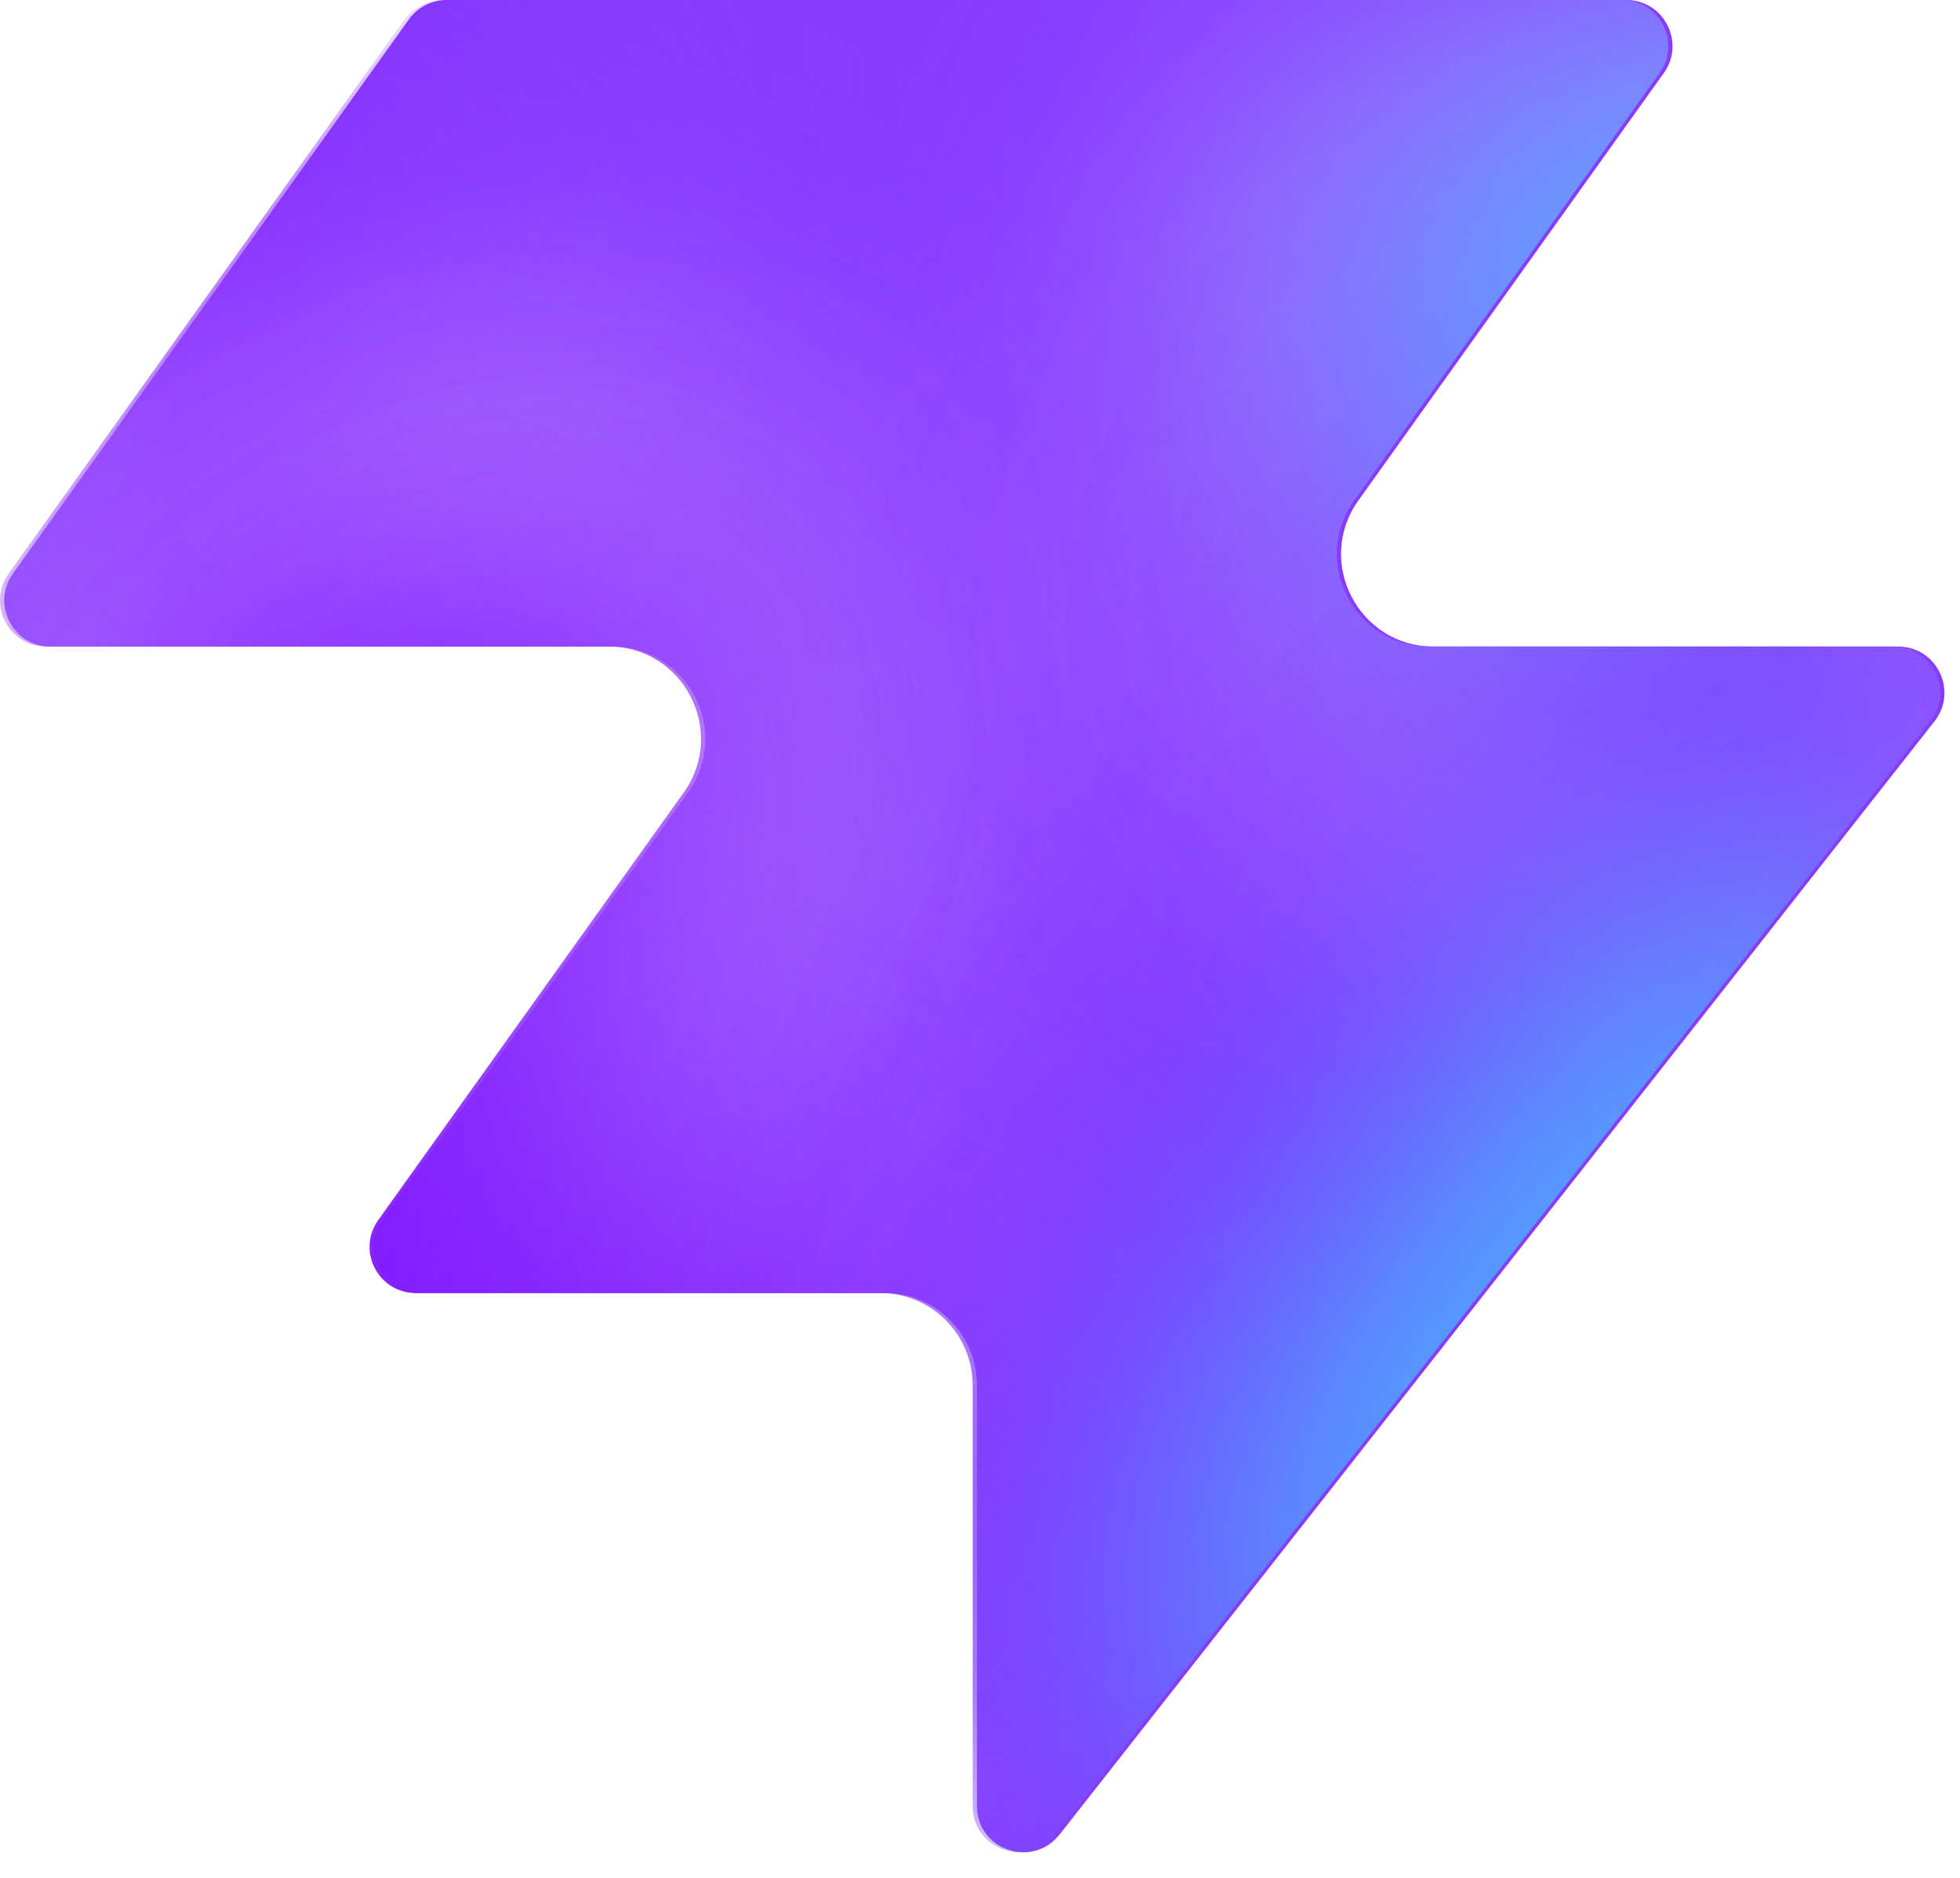
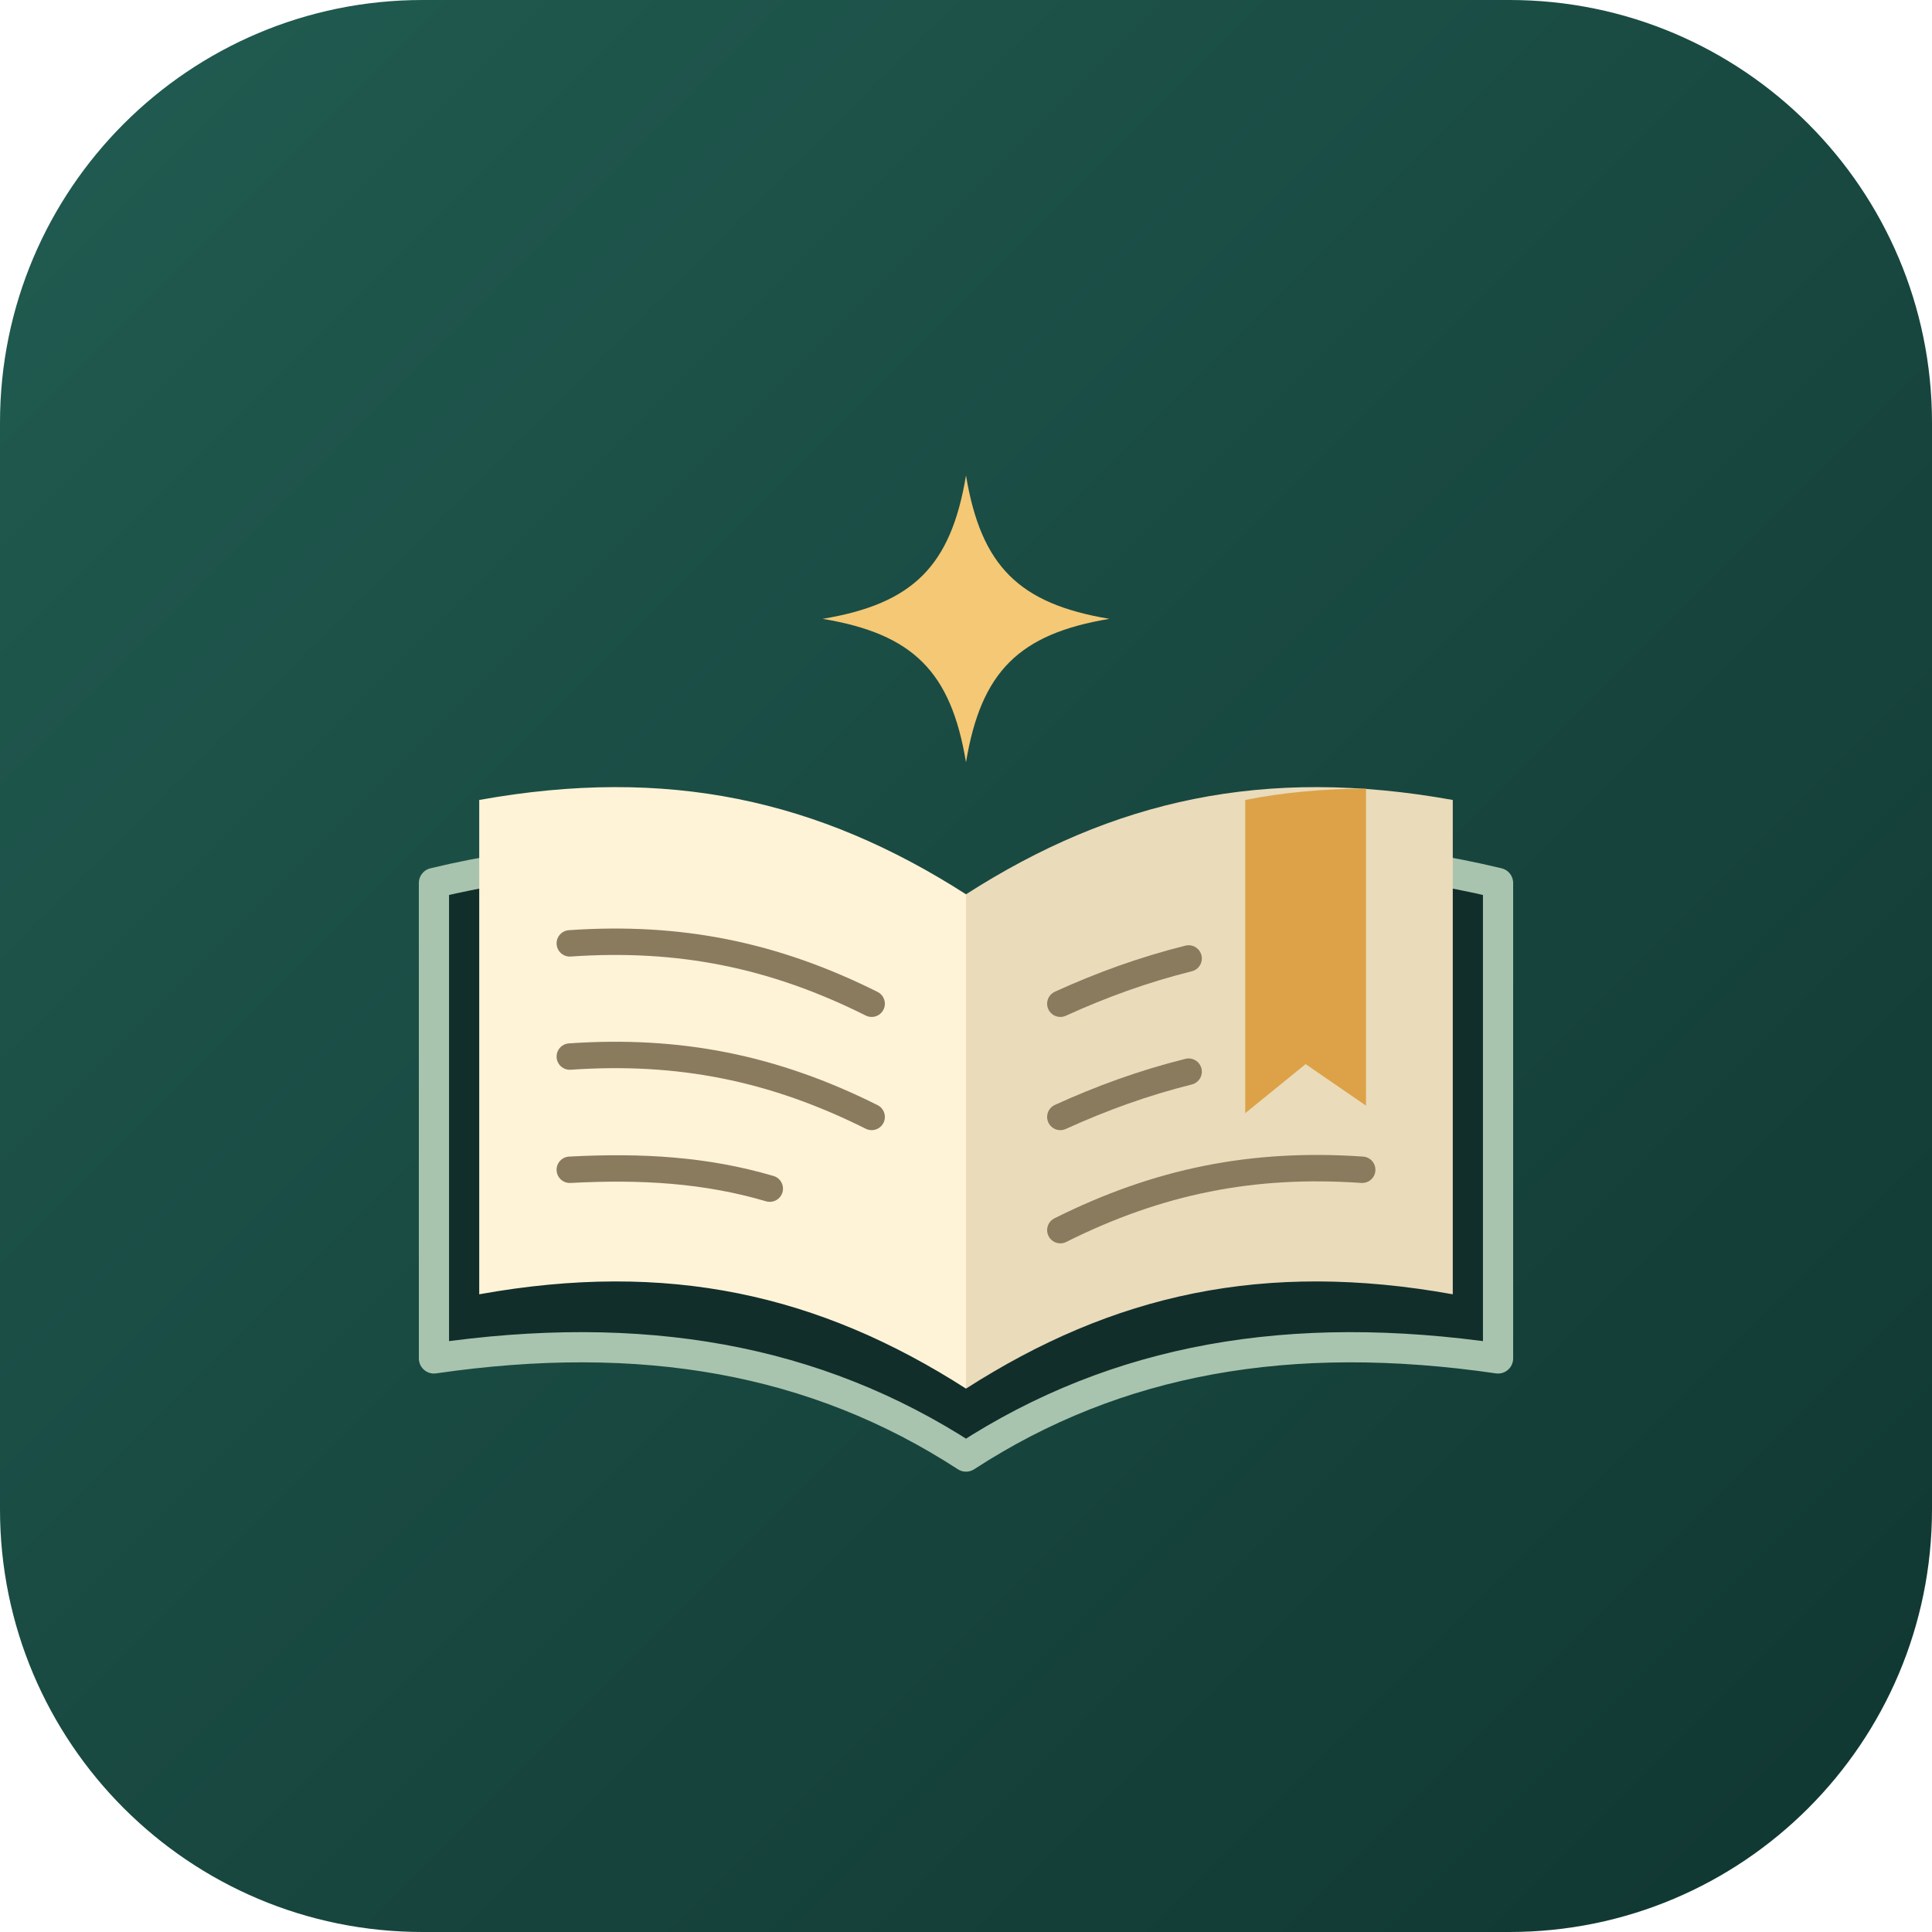
- <svg xmlns="http://www.w3.org/2000/svg" width="48" height="46" fill="none" viewBox="0 0 48 46">
-   <path fill="#863bff" d="M25.946 44.938c-.664.845-2.021.375-2.021-.698V33.937a2.26 2.26 0 0 0-2.262-2.262H10.287c-.92 0-1.456-1.04-.92-1.788l7.48-10.471c1.07-1.497 0-3.578-1.842-3.578H1.237c-.92 0-1.456-1.04-.92-1.788L10.013.474c.214-.297.556-.474.92-.474h28.894c.92 0 1.456 1.04.92 1.788l-7.48 10.471c-1.07 1.498 0 3.579 1.842 3.579h11.377c.943 0 1.473 1.088.89 1.83L25.947 44.94z" style="fill:#863bff;fill:color(display-p3 .525 .23 1);fill-opacity:1" />
-   <mask id="a" width="48" height="46" x="0" y="0" maskUnits="userSpaceOnUse" style="mask-type:alpha">
-     <path fill="#000" d="M25.842 44.938c-.664.844-2.021.375-2.021-.698V33.937a2.26 2.26 0 0 0-2.262-2.262H10.183c-.92 0-1.456-1.04-.92-1.788l7.48-10.471c1.07-1.498 0-3.579-1.842-3.579H1.133c-.92 0-1.456-1.04-.92-1.787L9.91.473c.214-.297.556-.474.92-.474h28.894c.92 0 1.456 1.04.92 1.788l-7.48 10.471c-1.07 1.498 0 3.578 1.842 3.578h11.377c.943 0 1.473 1.088.89 1.832L25.843 44.94z" style="fill:#000;fill-opacity:1" />
-   </mask>
-   <g mask="url(#a)">
-     <g filter="url(#b)">
-       <ellipse cx="5.508" cy="14.704" fill="#ede6ff" rx="5.508" ry="14.704" style="fill:#ede6ff;fill:color(display-p3 .927 .903 1);fill-opacity:1" transform="matrix(.00324 1 1 -.00324 -4.47 31.516)" />
-     </g>
-     <g filter="url(#c)">
-       <ellipse cx="10.399" cy="29.851" fill="#ede6ff" rx="10.399" ry="29.851" style="fill:#ede6ff;fill:color(display-p3 .927 .903 1);fill-opacity:1" transform="matrix(.00324 1 1 -.00324 -39.328 7.883)" />
-     </g>
-     <g filter="url(#d)">
-       <ellipse cx="5.508" cy="30.487" fill="#7e14ff" rx="5.508" ry="30.487" style="fill:#7e14ff;fill:color(display-p3 .492 .077 1);fill-opacity:1" transform="rotate(89.814 -25.913 -14.639)scale(1 -1)" />
-     </g>
-     <g filter="url(#e)">
-       <ellipse cx="5.508" cy="30.599" fill="#7e14ff" rx="5.508" ry="30.599" style="fill:#7e14ff;fill:color(display-p3 .492 .077 1);fill-opacity:1" transform="rotate(89.814 -32.644 -3.334)scale(1 -1)" />
-     </g>
-     <g filter="url(#f)">
-       <ellipse cx="5.508" cy="30.599" fill="#7e14ff" rx="5.508" ry="30.599" style="fill:#7e14ff;fill:color(display-p3 .492 .077 1);fill-opacity:1" transform="matrix(.00324 1 1 -.00324 -34.34 30.47)" />
-     </g>
-     <g filter="url(#g)">
-       <ellipse cx="14.072" cy="22.078" fill="#ede6ff" rx="14.072" ry="22.078" style="fill:#ede6ff;fill:color(display-p3 .927 .903 1);fill-opacity:1" transform="rotate(93.35 24.506 48.493)scale(-1 1)" />
-     </g>
-     <g filter="url(#h)">
-       <ellipse cx="3.47" cy="21.501" fill="#7e14ff" rx="3.47" ry="21.501" style="fill:#7e14ff;fill:color(display-p3 .492 .077 1);fill-opacity:1" transform="rotate(89.009 28.708 47.59)scale(-1 1)" />
-     </g>
-     <g filter="url(#i)">
-       <ellipse cx="3.47" cy="21.501" fill="#7e14ff" rx="3.47" ry="21.501" style="fill:#7e14ff;fill:color(display-p3 .492 .077 1);fill-opacity:1" transform="rotate(89.009 28.708 47.59)scale(-1 1)" />
-     </g>
-     <g filter="url(#j)">
-       <ellipse cx=".387" cy="8.972" fill="#7e14ff" rx="4.407" ry="29.108" style="fill:#7e14ff;fill:color(display-p3 .492 .077 1);fill-opacity:1" transform="rotate(39.51 .387 8.972)" />
-     </g>
-     <g filter="url(#k)">
-       <ellipse cx="47.523" cy="-6.092" fill="#7e14ff" rx="4.407" ry="29.108" style="fill:#7e14ff;fill:color(display-p3 .492 .077 1);fill-opacity:1" transform="rotate(37.892 47.523 -6.092)" />
-     </g>
-     <g filter="url(#l)">
-       <ellipse cx="41.412" cy="6.333" fill="#47bfff" rx="5.971" ry="9.665" style="fill:#47bfff;fill:color(display-p3 .28 .748 1);fill-opacity:1" transform="rotate(37.892 41.412 6.333)" />
-     </g>
-     <g filter="url(#m)">
-       <ellipse cx="-1.879" cy="38.332" fill="#7e14ff" rx="4.407" ry="29.108" style="fill:#7e14ff;fill:color(display-p3 .492 .077 1);fill-opacity:1" transform="rotate(37.892 -1.88 38.332)" />
-     </g>
-     <g filter="url(#n)">
-       <ellipse cx="-1.879" cy="38.332" fill="#7e14ff" rx="4.407" ry="29.108" style="fill:#7e14ff;fill:color(display-p3 .492 .077 1);fill-opacity:1" transform="rotate(37.892 -1.88 38.332)" />
-     </g>
-     <g filter="url(#o)">
-       <ellipse cx="35.651" cy="29.907" fill="#7e14ff" rx="4.407" ry="29.108" style="fill:#7e14ff;fill:color(display-p3 .492 .077 1);fill-opacity:1" transform="rotate(37.892 35.651 29.907)" />
-     </g>
-     <g filter="url(#p)">
-       <ellipse cx="38.418" cy="32.4" fill="#47bfff" rx="5.971" ry="15.297" style="fill:#47bfff;fill:color(display-p3 .28 .748 1);fill-opacity:1" transform="rotate(37.892 38.418 32.4)" />
-     </g>
+ <svg xmlns="http://www.w3.org/2000/svg" width="512" height="512" viewBox="0 0 512 512" role="img" aria-labelledby="title">
+   <defs>
+     <linearGradient id="background" x2="1" y2="1">
+       <stop stop-color="#215C51" />
+       <stop offset="1" stop-color="#103631" />
+     </linearGradient>
+   </defs>
+   <rect width="512" height="512" rx="112" fill="url(#background)" />
+   <path d="M256 126c4 24 14 34 38 38-24 4-34 14-38 38-4-24-14-34-38-38 24-4 34-14 38-38Z" fill="#F4C875" />
+   <path d="M115 234c54-13 103-6 141 17 38-23 87-30 141-17v126c-55-8-101 0-141 26-40-26-86-34-141-26Z" fill="#112E2B" stroke="#A9C4AE" stroke-width="8" stroke-linejoin="round" />
+   <path d="M127 212c50-9 90 0 129 25v131c-39-25-79-34-129-25Z" fill="#FFF3D7" />
+   <path d="M385 212c-50-9-90 0-129 25v131c39-25 79-34 129-25Z" fill="#EADBBA" />
+   <g fill="none" stroke="#8A7B5F" stroke-width="7" stroke-linecap="round">
+     <path d="M151 250c29-2 54 3 80 16m-80 14c29-2 54 3 80 16m-80 14c19-1 36 0 53 5" />
+     <path d="M281 266c11-5 22-9 34-12m-34 42c11-5 22-9 34-12m-34 42c26-13 51-18 80-16" />
  </g>
-   <defs>
-     <filter id="b" width="60.045" height="41.654" x="-19.77" y="16.149" color-interpolation-filters="sRGB" filterUnits="userSpaceOnUse">
-       <feFlood flood-opacity="0" result="BackgroundImageFix" />
-       <feBlend in="SourceGraphic" in2="BackgroundImageFix" result="shape" />
-       <feGaussianBlur result="effect1_foregroundBlur_2002_17158" stdDeviation="7.659" />
-     </filter>
-     <filter id="c" width="90.34" height="51.437" x="-54.613" y="-7.533" color-interpolation-filters="sRGB" filterUnits="userSpaceOnUse">
-       <feFlood flood-opacity="0" result="BackgroundImageFix" />
-       <feBlend in="SourceGraphic" in2="BackgroundImageFix" result="shape" />
-       <feGaussianBlur result="effect1_foregroundBlur_2002_17158" stdDeviation="7.659" />
-     </filter>
-     <filter id="d" width="79.355" height="29.4" x="-49.64" y="2.03" color-interpolation-filters="sRGB" filterUnits="userSpaceOnUse">
-       <feFlood flood-opacity="0" result="BackgroundImageFix" />
-       <feBlend in="SourceGraphic" in2="BackgroundImageFix" result="shape" />
-       <feGaussianBlur result="effect1_foregroundBlur_2002_17158" stdDeviation="4.596" />
-     </filter>
-     <filter id="e" width="79.579" height="29.4" x="-45.045" y="20.029" color-interpolation-filters="sRGB" filterUnits="userSpaceOnUse">
-       <feFlood flood-opacity="0" result="BackgroundImageFix" />
-       <feBlend in="SourceGraphic" in2="BackgroundImageFix" result="shape" />
-       <feGaussianBlur result="effect1_foregroundBlur_2002_17158" stdDeviation="4.596" />
-     </filter>
-     <filter id="f" width="79.579" height="29.4" x="-43.513" y="21.178" color-interpolation-filters="sRGB" filterUnits="userSpaceOnUse">
-       <feFlood flood-opacity="0" result="BackgroundImageFix" />
-       <feBlend in="SourceGraphic" in2="BackgroundImageFix" result="shape" />
-       <feGaussianBlur result="effect1_foregroundBlur_2002_17158" stdDeviation="4.596" />
-     </filter>
-     <filter id="g" width="74.749" height="58.852" x="15.756" y="-17.901" color-interpolation-filters="sRGB" filterUnits="userSpaceOnUse">
-       <feFlood flood-opacity="0" result="BackgroundImageFix" />
-       <feBlend in="SourceGraphic" in2="BackgroundImageFix" result="shape" />
-       <feGaussianBlur result="effect1_foregroundBlur_2002_17158" stdDeviation="7.659" />
-     </filter>
-     <filter id="h" width="61.377" height="25.362" x="23.548" y="2.284" color-interpolation-filters="sRGB" filterUnits="userSpaceOnUse">
-       <feFlood flood-opacity="0" result="BackgroundImageFix" />
-       <feBlend in="SourceGraphic" in2="BackgroundImageFix" result="shape" />
-       <feGaussianBlur result="effect1_foregroundBlur_2002_17158" stdDeviation="4.596" />
-     </filter>
-     <filter id="i" width="61.377" height="25.362" x="23.548" y="2.284" color-interpolation-filters="sRGB" filterUnits="userSpaceOnUse">
-       <feFlood flood-opacity="0" result="BackgroundImageFix" />
-       <feBlend in="SourceGraphic" in2="BackgroundImageFix" result="shape" />
-       <feGaussianBlur result="effect1_foregroundBlur_2002_17158" stdDeviation="4.596" />
-     </filter>
-     <filter id="j" width="56.045" height="63.649" x="-27.636" y="-22.853" color-interpolation-filters="sRGB" filterUnits="userSpaceOnUse">
-       <feFlood flood-opacity="0" result="BackgroundImageFix" />
-       <feBlend in="SourceGraphic" in2="BackgroundImageFix" result="shape" />
-       <feGaussianBlur result="effect1_foregroundBlur_2002_17158" stdDeviation="4.596" />
-     </filter>
-     <filter id="k" width="54.814" height="64.646" x="20.116" y="-38.415" color-interpolation-filters="sRGB" filterUnits="userSpaceOnUse">
-       <feFlood flood-opacity="0" result="BackgroundImageFix" />
-       <feBlend in="SourceGraphic" in2="BackgroundImageFix" result="shape" />
-       <feGaussianBlur result="effect1_foregroundBlur_2002_17158" stdDeviation="4.596" />
-     </filter>
-     <filter id="l" width="33.541" height="35.313" x="24.641" y="-11.323" color-interpolation-filters="sRGB" filterUnits="userSpaceOnUse">
-       <feFlood flood-opacity="0" result="BackgroundImageFix" />
-       <feBlend in="SourceGraphic" in2="BackgroundImageFix" result="shape" />
-       <feGaussianBlur result="effect1_foregroundBlur_2002_17158" stdDeviation="4.596" />
-     </filter>
-     <filter id="m" width="54.814" height="64.646" x="-29.286" y="6.009" color-interpolation-filters="sRGB" filterUnits="userSpaceOnUse">
-       <feFlood flood-opacity="0" result="BackgroundImageFix" />
-       <feBlend in="SourceGraphic" in2="BackgroundImageFix" result="shape" />
-       <feGaussianBlur result="effect1_foregroundBlur_2002_17158" stdDeviation="4.596" />
-     </filter>
-     <filter id="n" width="54.814" height="64.646" x="-29.286" y="6.009" color-interpolation-filters="sRGB" filterUnits="userSpaceOnUse">
-       <feFlood flood-opacity="0" result="BackgroundImageFix" />
-       <feBlend in="SourceGraphic" in2="BackgroundImageFix" result="shape" />
-       <feGaussianBlur result="effect1_foregroundBlur_2002_17158" stdDeviation="4.596" />
-     </filter>
-     <filter id="o" width="54.814" height="64.646" x="8.244" y="-2.416" color-interpolation-filters="sRGB" filterUnits="userSpaceOnUse">
-       <feFlood flood-opacity="0" result="BackgroundImageFix" />
-       <feBlend in="SourceGraphic" in2="BackgroundImageFix" result="shape" />
-       <feGaussianBlur result="effect1_foregroundBlur_2002_17158" stdDeviation="4.596" />
-     </filter>
-     <filter id="p" width="39.409" height="43.623" x="18.713" y="10.588" color-interpolation-filters="sRGB" filterUnits="userSpaceOnUse">
-       <feFlood flood-opacity="0" result="BackgroundImageFix" />
-       <feBlend in="SourceGraphic" in2="BackgroundImageFix" result="shape" />
-       <feGaussianBlur result="effect1_foregroundBlur_2002_17158" stdDeviation="4.596" />
-     </filter>
-   </defs>
+   <path d="M330 212c10-2 21-3 32-3v84l-16-11-16 13Z" fill="#DDA247" />
</svg>
